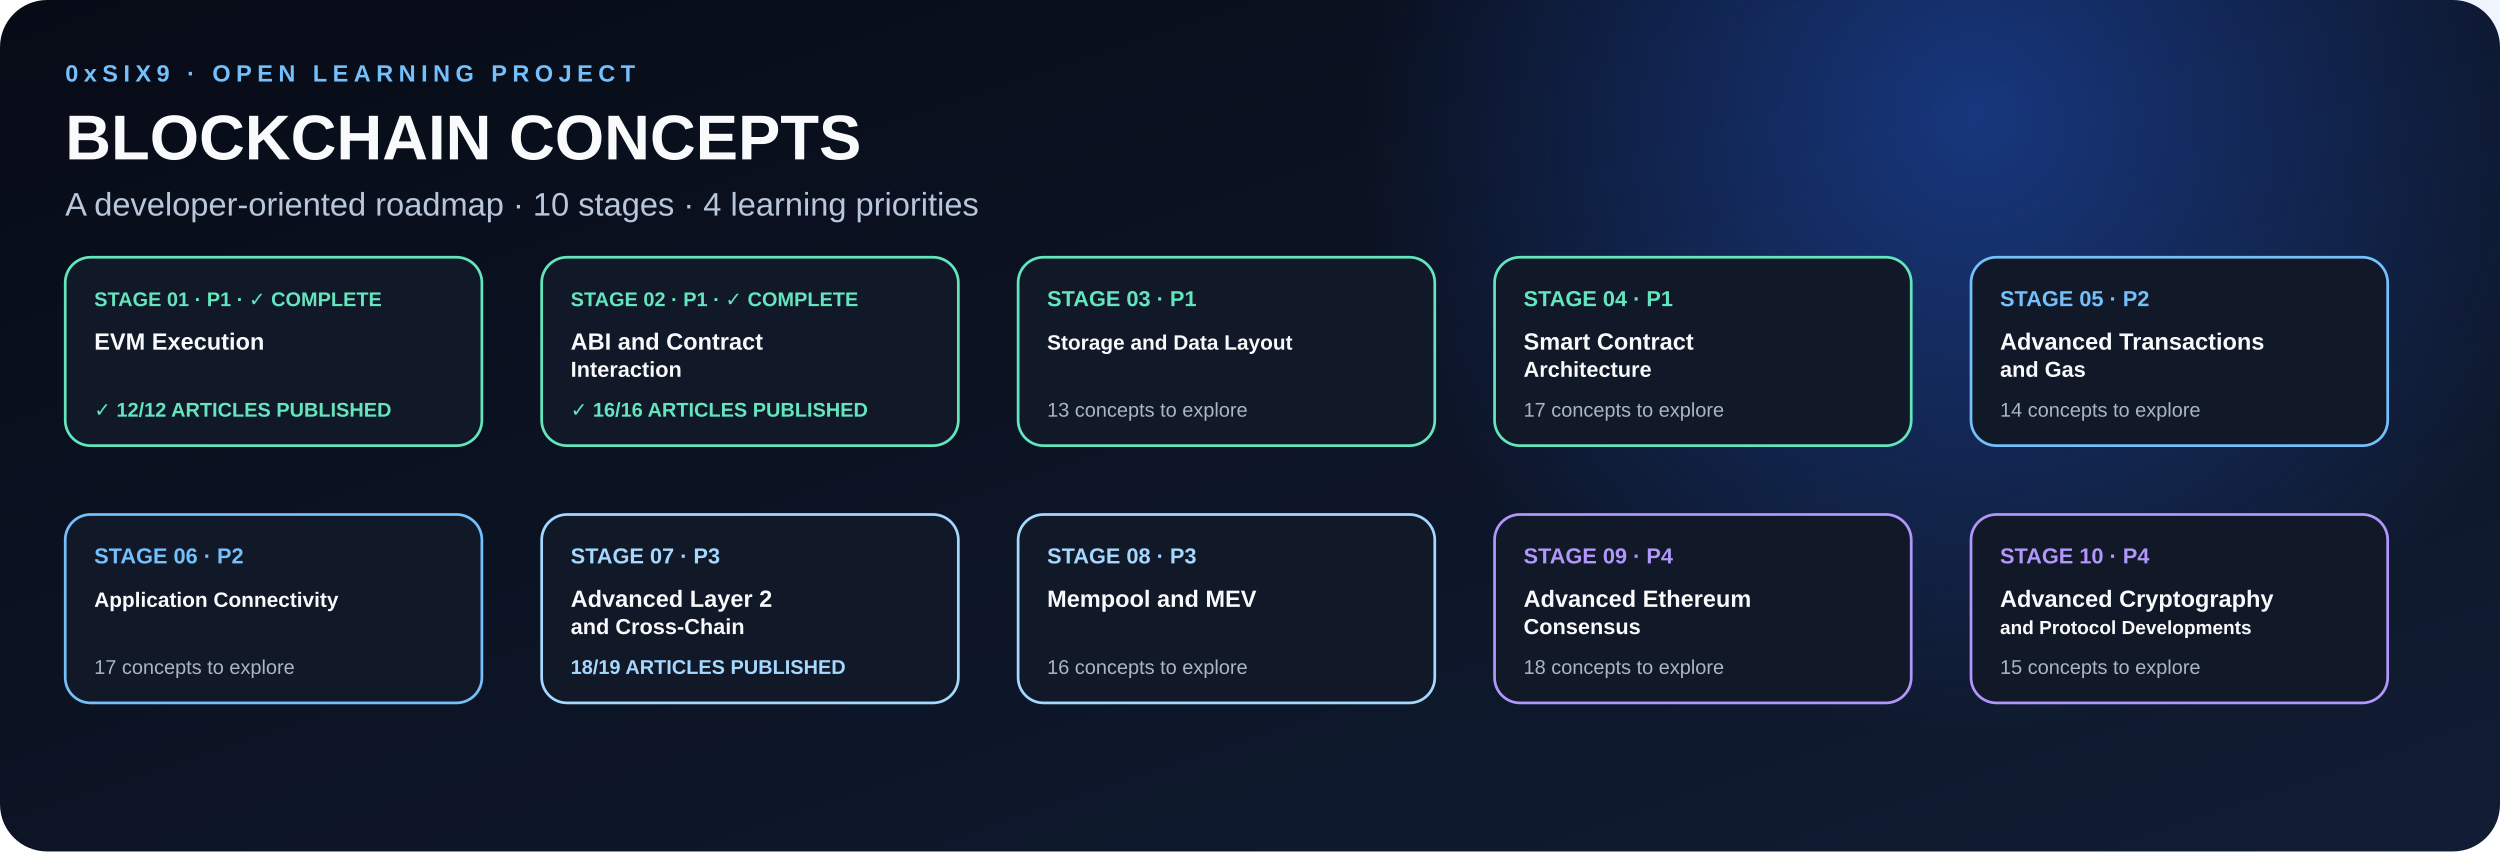
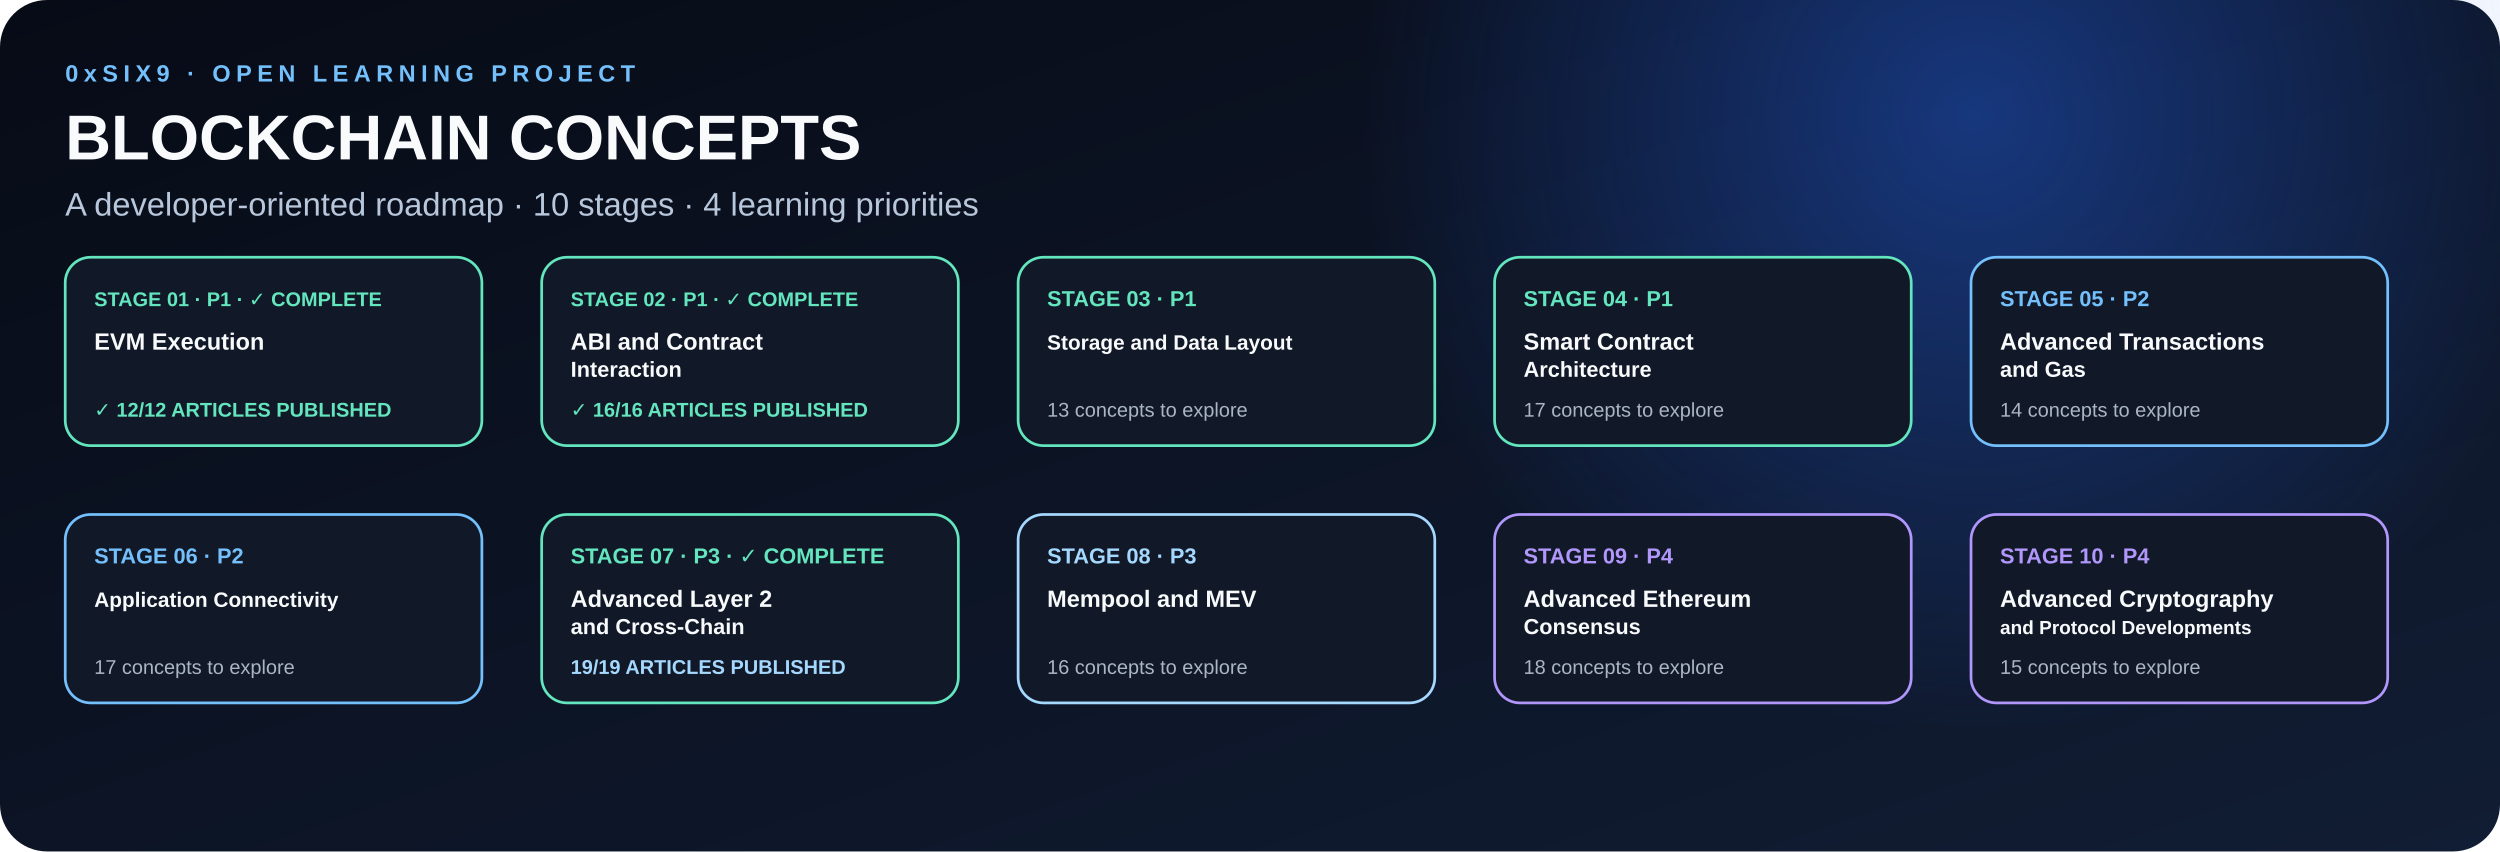
<svg xmlns="http://www.w3.org/2000/svg" width="1380" height="470" viewBox="0 0 1380 470" role="img" aria-labelledby="title desc">
  <defs>
    <linearGradient id="bg" x1="0" y1="0" x2="1" y2="1">
      <stop offset="0" stop-color="#070B16" />
      <stop offset="1" stop-color="#111D34" />
    </linearGradient>
    <radialGradient id="glow">
      <stop offset="0" stop-color="#2563EB" stop-opacity=".45" />
      <stop offset="1" stop-color="#2563EB" stop-opacity="0" />
    </radialGradient>
  </defs>
  <rect width="1380" height="470" rx="26" fill="url(#bg)" />
  <circle cx="1090" cy="64" r="340" fill="url(#glow)" />
  <text x="36" y="45" font-family="Arial,sans-serif" font-size="13" font-weight="700" letter-spacing="3" fill="#74C0FC">0xSIX9 · OPEN LEARNING PROJECT</text>
  <text x="36" y="88" font-family="Arial,sans-serif" font-size="35" font-weight="800" fill="#F8FAFC">BLOCKCHAIN CONCEPTS</text>
  <text x="36" y="119" font-family="Arial,sans-serif" font-size="18" fill="#B8C7DB">A developer-oriented roadmap · 10 stages · 4 learning priorities</text>
  <g transform="translate(36,142)">
    <rect width="230" height="104" rx="14" fill="#111827" stroke="#63E6BE" stroke-width="1.5" />
    <text x="16" y="27" font-family="Arial,sans-serif" font-size="11" font-weight="700" fill="#63E6BE">STAGE 01 · P1 · ✓ COMPLETE</text>
    <text x="16" y="51" font-family="Arial,sans-serif" font-size="13" font-weight="700" fill="#F8FAFC">EVM Execution</text>
    <text x="16" y="88" font-family="Arial,sans-serif" font-size="11" font-weight="700" fill="#63E6BE">✓ 12/12 ARTICLES PUBLISHED</text>
  </g>
  <g transform="translate(299,142)">
    <rect width="230" height="104" rx="14" fill="#111827" stroke="#63E6BE" stroke-width="1.5" />
    <text x="16" y="27" font-family="Arial,sans-serif" font-size="11" font-weight="700" fill="#63E6BE">STAGE 02 · P1 · ✓ COMPLETE</text>
    <text x="16" y="51" font-family="Arial,sans-serif" font-size="13" font-weight="700" fill="#F8FAFC">ABI and Contract</text>
    <text x="16" y="66" font-family="Arial,sans-serif" font-size="12" font-weight="700" fill="#F8FAFC">Interaction</text>
    <text x="16" y="88" font-family="Arial,sans-serif" font-size="11" font-weight="700" fill="#63E6BE">✓ 16/16 ARTICLES PUBLISHED</text>
  </g>
  <g transform="translate(562,142)">
    <rect width="230" height="104" rx="14" fill="#111827" stroke="#63E6BE" stroke-width="1.5" />
    <text x="16" y="27" font-family="Arial,sans-serif" font-size="12" font-weight="700" fill="#63E6BE">STAGE 03 · P1</text>
    <text x="16" y="51" font-family="Arial,sans-serif" font-size="11.5" font-weight="700" fill="#F8FAFC">Storage and Data Layout</text>
    <text x="16" y="88" font-family="Arial,sans-serif" font-size="11" fill="#AAB6C5">13 concepts to explore</text>
  </g>
  <g transform="translate(825,142)">
    <rect width="230" height="104" rx="14" fill="#111827" stroke="#63E6BE" stroke-width="1.5" />
    <text x="16" y="27" font-family="Arial,sans-serif" font-size="12" font-weight="700" fill="#63E6BE">STAGE 04 · P1</text>
    <text x="16" y="51" font-family="Arial,sans-serif" font-size="13" font-weight="700" fill="#F8FAFC">Smart Contract</text>
    <text x="16" y="66" font-family="Arial,sans-serif" font-size="12" font-weight="700" fill="#F8FAFC">Architecture</text>
    <text x="16" y="88" font-family="Arial,sans-serif" font-size="11" fill="#AAB6C5">17 concepts to explore</text>
  </g>
  <g transform="translate(1088,142)">
    <rect width="230" height="104" rx="14" fill="#111827" stroke="#74C0FC" stroke-width="1.5" />
    <text x="16" y="27" font-family="Arial,sans-serif" font-size="12" font-weight="700" fill="#74C0FC">STAGE 05 · P2</text>
    <text x="16" y="51" font-family="Arial,sans-serif" font-size="13" font-weight="700" fill="#F8FAFC">Advanced Transactions</text>
    <text x="16" y="66" font-family="Arial,sans-serif" font-size="12" font-weight="700" fill="#F8FAFC">and Gas</text>
    <text x="16" y="88" font-family="Arial,sans-serif" font-size="11" fill="#AAB6C5">14 concepts to explore</text>
  </g>
  <g transform="translate(36,284)">
    <rect width="230" height="104" rx="14" fill="#111827" stroke="#74C0FC" stroke-width="1.5" />
    <text x="16" y="27" font-family="Arial,sans-serif" font-size="12" font-weight="700" fill="#74C0FC">STAGE 06 · P2</text>
    <text x="16" y="51" font-family="Arial,sans-serif" font-size="11.5" font-weight="700" fill="#F8FAFC">Application Connectivity</text>
    <text x="16" y="88" font-family="Arial,sans-serif" font-size="11" fill="#AAB6C5">17 concepts to explore</text>
  </g>
  <g transform="translate(299,284)">
-     <rect width="230" height="104" rx="14" fill="#111827" stroke="#A5D8FF" stroke-width="1.5" />
-     <text x="16" y="27" font-family="Arial,sans-serif" font-size="12" font-weight="700" fill="#A5D8FF">STAGE 07 · P3</text>
+     <rect width="230" height="104" rx="14" fill="#111827" stroke="#63E6BE" stroke-width="1.5" />
+     <text x="16" y="27" font-family="Arial,sans-serif" font-size="12" font-weight="700" fill="#63E6BE">STAGE 07 · P3 · ✓ COMPLETE</text>
    <text x="16" y="51" font-family="Arial,sans-serif" font-size="13" font-weight="700" fill="#F8FAFC">Advanced Layer 2</text>
    <text x="16" y="66" font-family="Arial,sans-serif" font-size="12" font-weight="700" fill="#F8FAFC">and Cross-Chain</text>
-     <text x="16" y="88" font-family="Arial,sans-serif" font-size="11" font-weight="700" fill="#A5D8FF">18/19 ARTICLES PUBLISHED</text>
+     <text x="16" y="88" font-family="Arial,sans-serif" font-size="11" font-weight="700" fill="#A5D8FF">19/19 ARTICLES PUBLISHED</text>
  </g>
  <g transform="translate(562,284)">
    <rect width="230" height="104" rx="14" fill="#111827" stroke="#A5D8FF" stroke-width="1.5" />
    <text x="16" y="27" font-family="Arial,sans-serif" font-size="12" font-weight="700" fill="#A5D8FF">STAGE 08 · P3</text>
    <text x="16" y="51" font-family="Arial,sans-serif" font-size="13" font-weight="700" fill="#F8FAFC">Mempool and MEV</text>
    <text x="16" y="88" font-family="Arial,sans-serif" font-size="11" fill="#AAB6C5">16 concepts to explore</text>
  </g>
  <g transform="translate(825,284)">
    <rect width="230" height="104" rx="14" fill="#111827" stroke="#B197FC" stroke-width="1.5" />
    <text x="16" y="27" font-family="Arial,sans-serif" font-size="12" font-weight="700" fill="#B197FC">STAGE 09 · P4</text>
    <text x="16" y="51" font-family="Arial,sans-serif" font-size="13" font-weight="700" fill="#F8FAFC">Advanced Ethereum</text>
    <text x="16" y="66" font-family="Arial,sans-serif" font-size="12" font-weight="700" fill="#F8FAFC">Consensus</text>
    <text x="16" y="88" font-family="Arial,sans-serif" font-size="11" fill="#AAB6C5">18 concepts to explore</text>
  </g>
  <g transform="translate(1088,284)">
    <rect width="230" height="104" rx="14" fill="#111827" stroke="#B197FC" stroke-width="1.5" />
    <text x="16" y="27" font-family="Arial,sans-serif" font-size="12" font-weight="700" fill="#B197FC">STAGE 10 · P4</text>
    <text x="16" y="51" font-family="Arial,sans-serif" font-size="13" font-weight="700" fill="#F8FAFC">Advanced Cryptography</text>
    <text x="16" y="66" font-family="Arial,sans-serif" font-size="10.5" font-weight="700" fill="#F8FAFC">and Protocol Developments</text>
    <text x="16" y="88" font-family="Arial,sans-serif" font-size="11" fill="#AAB6C5">15 concepts to explore</text>
  </g>
</svg>
